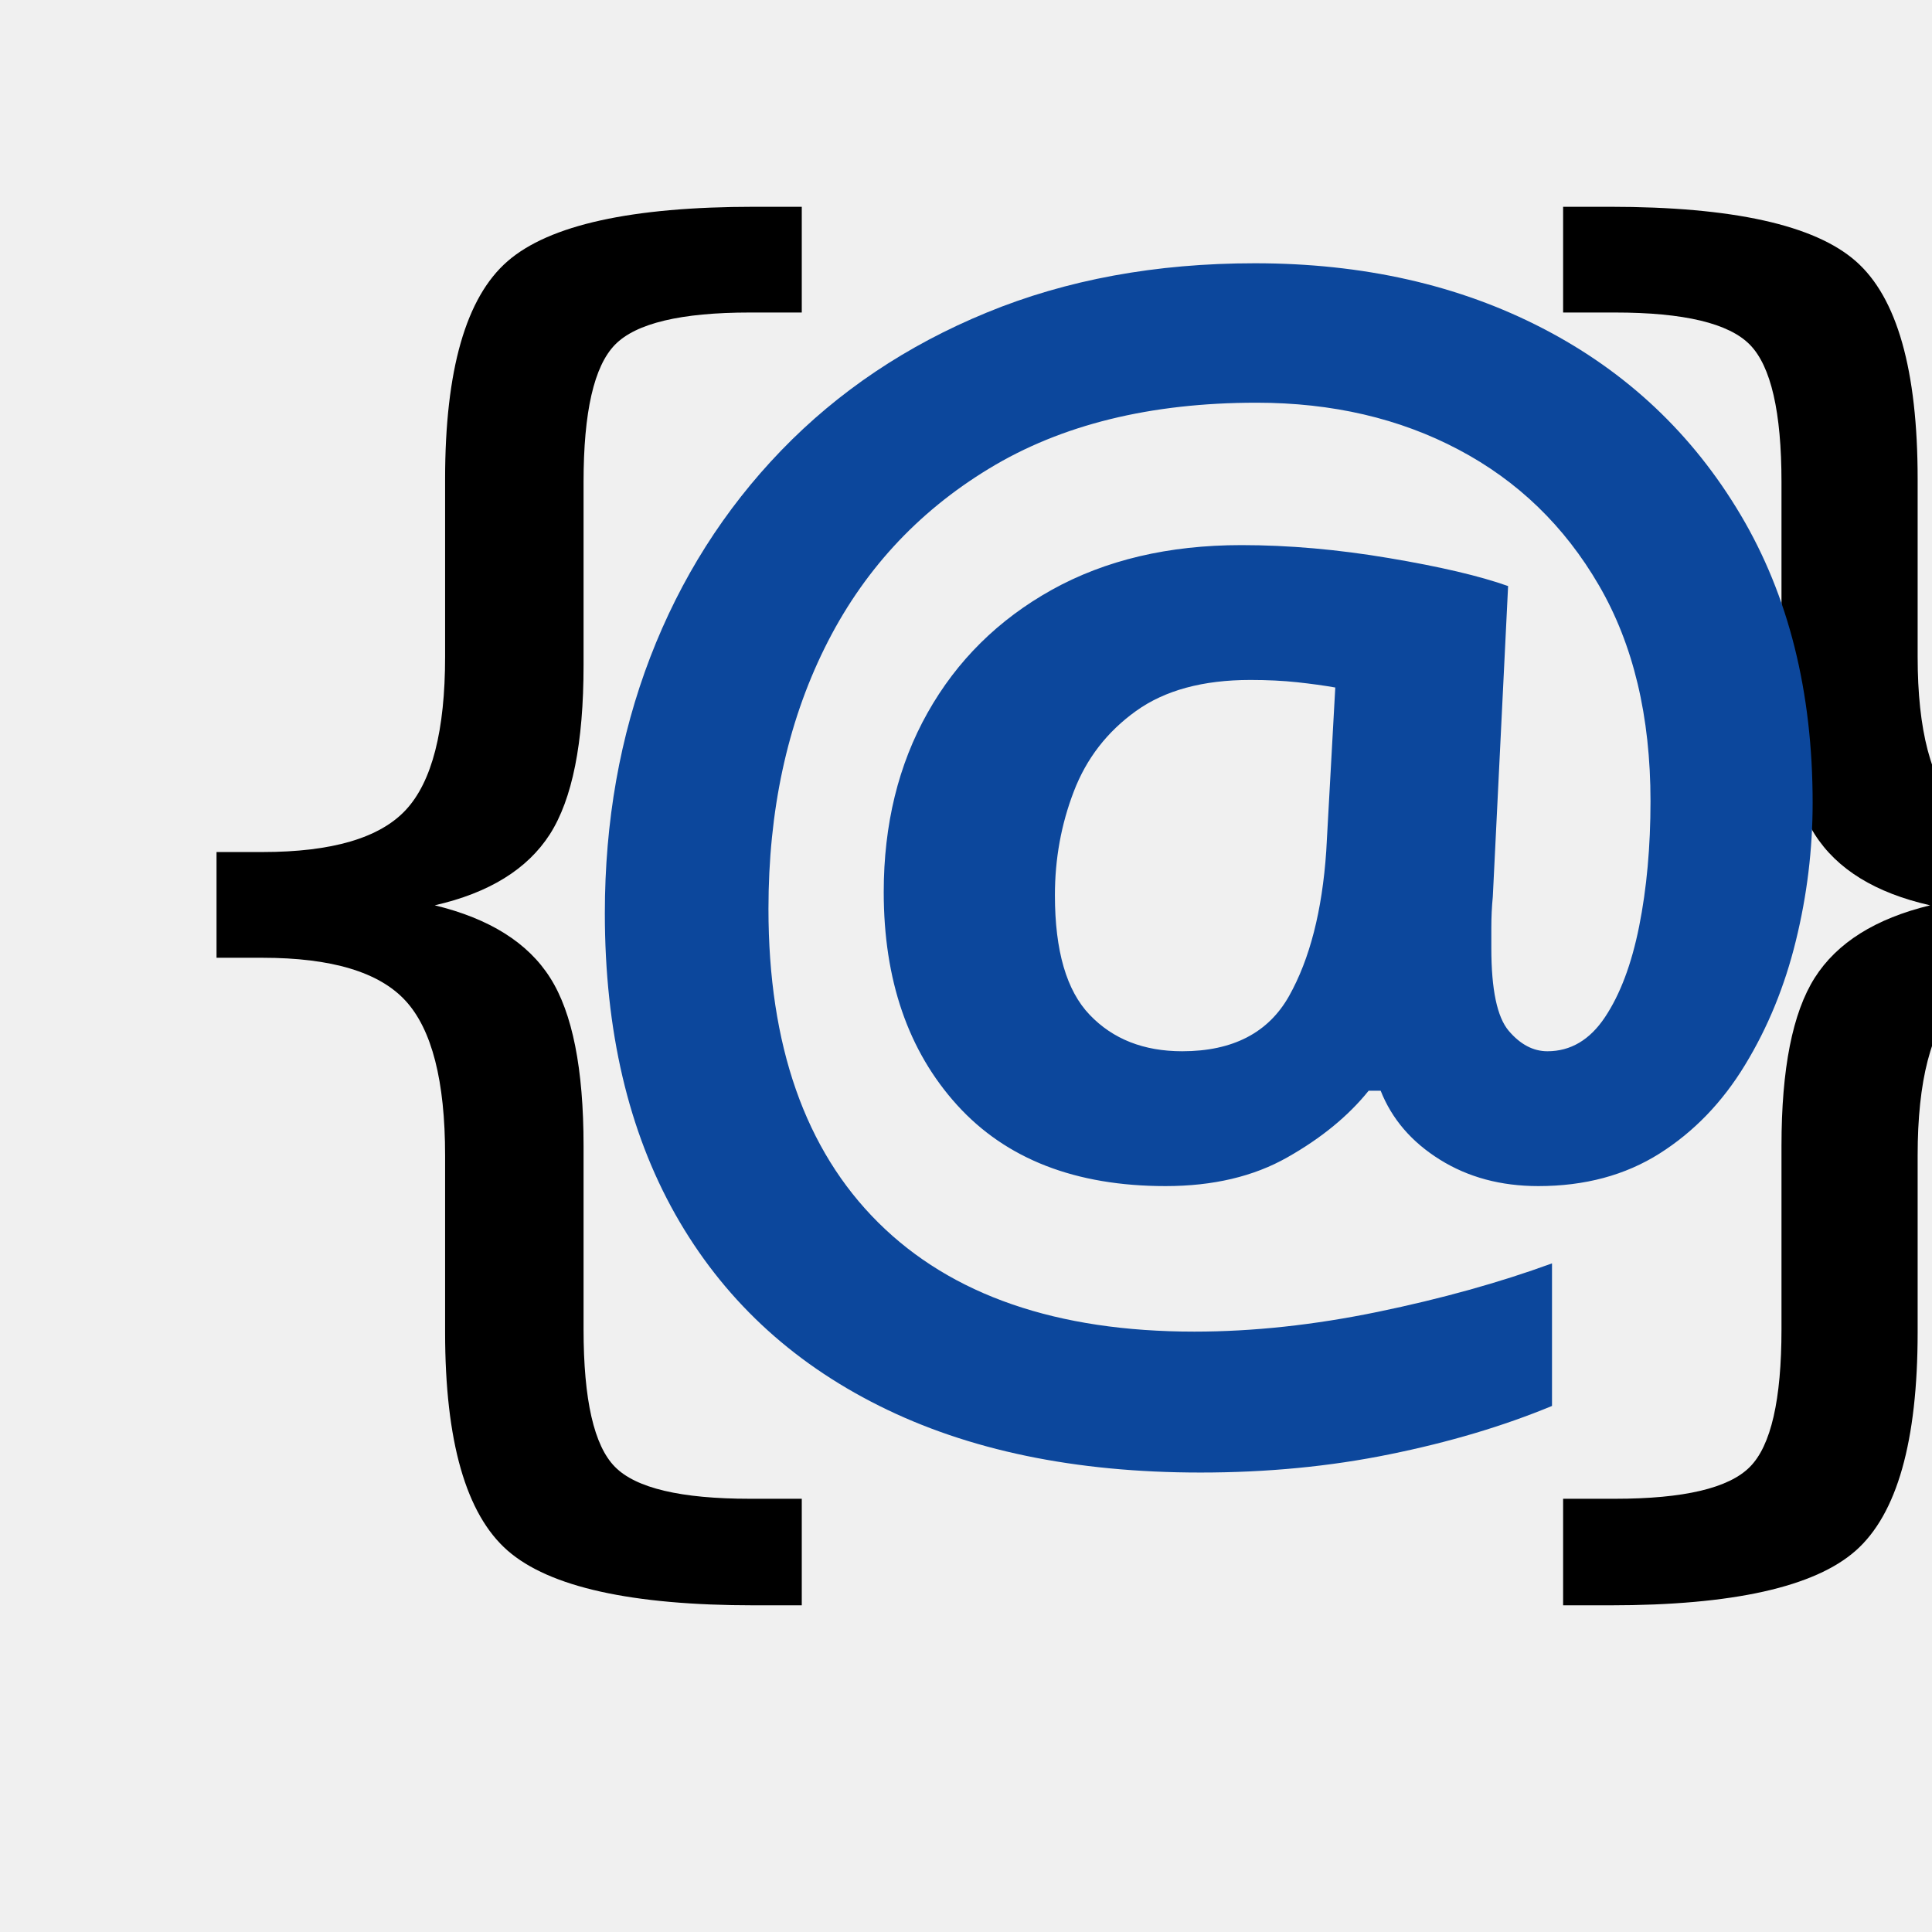
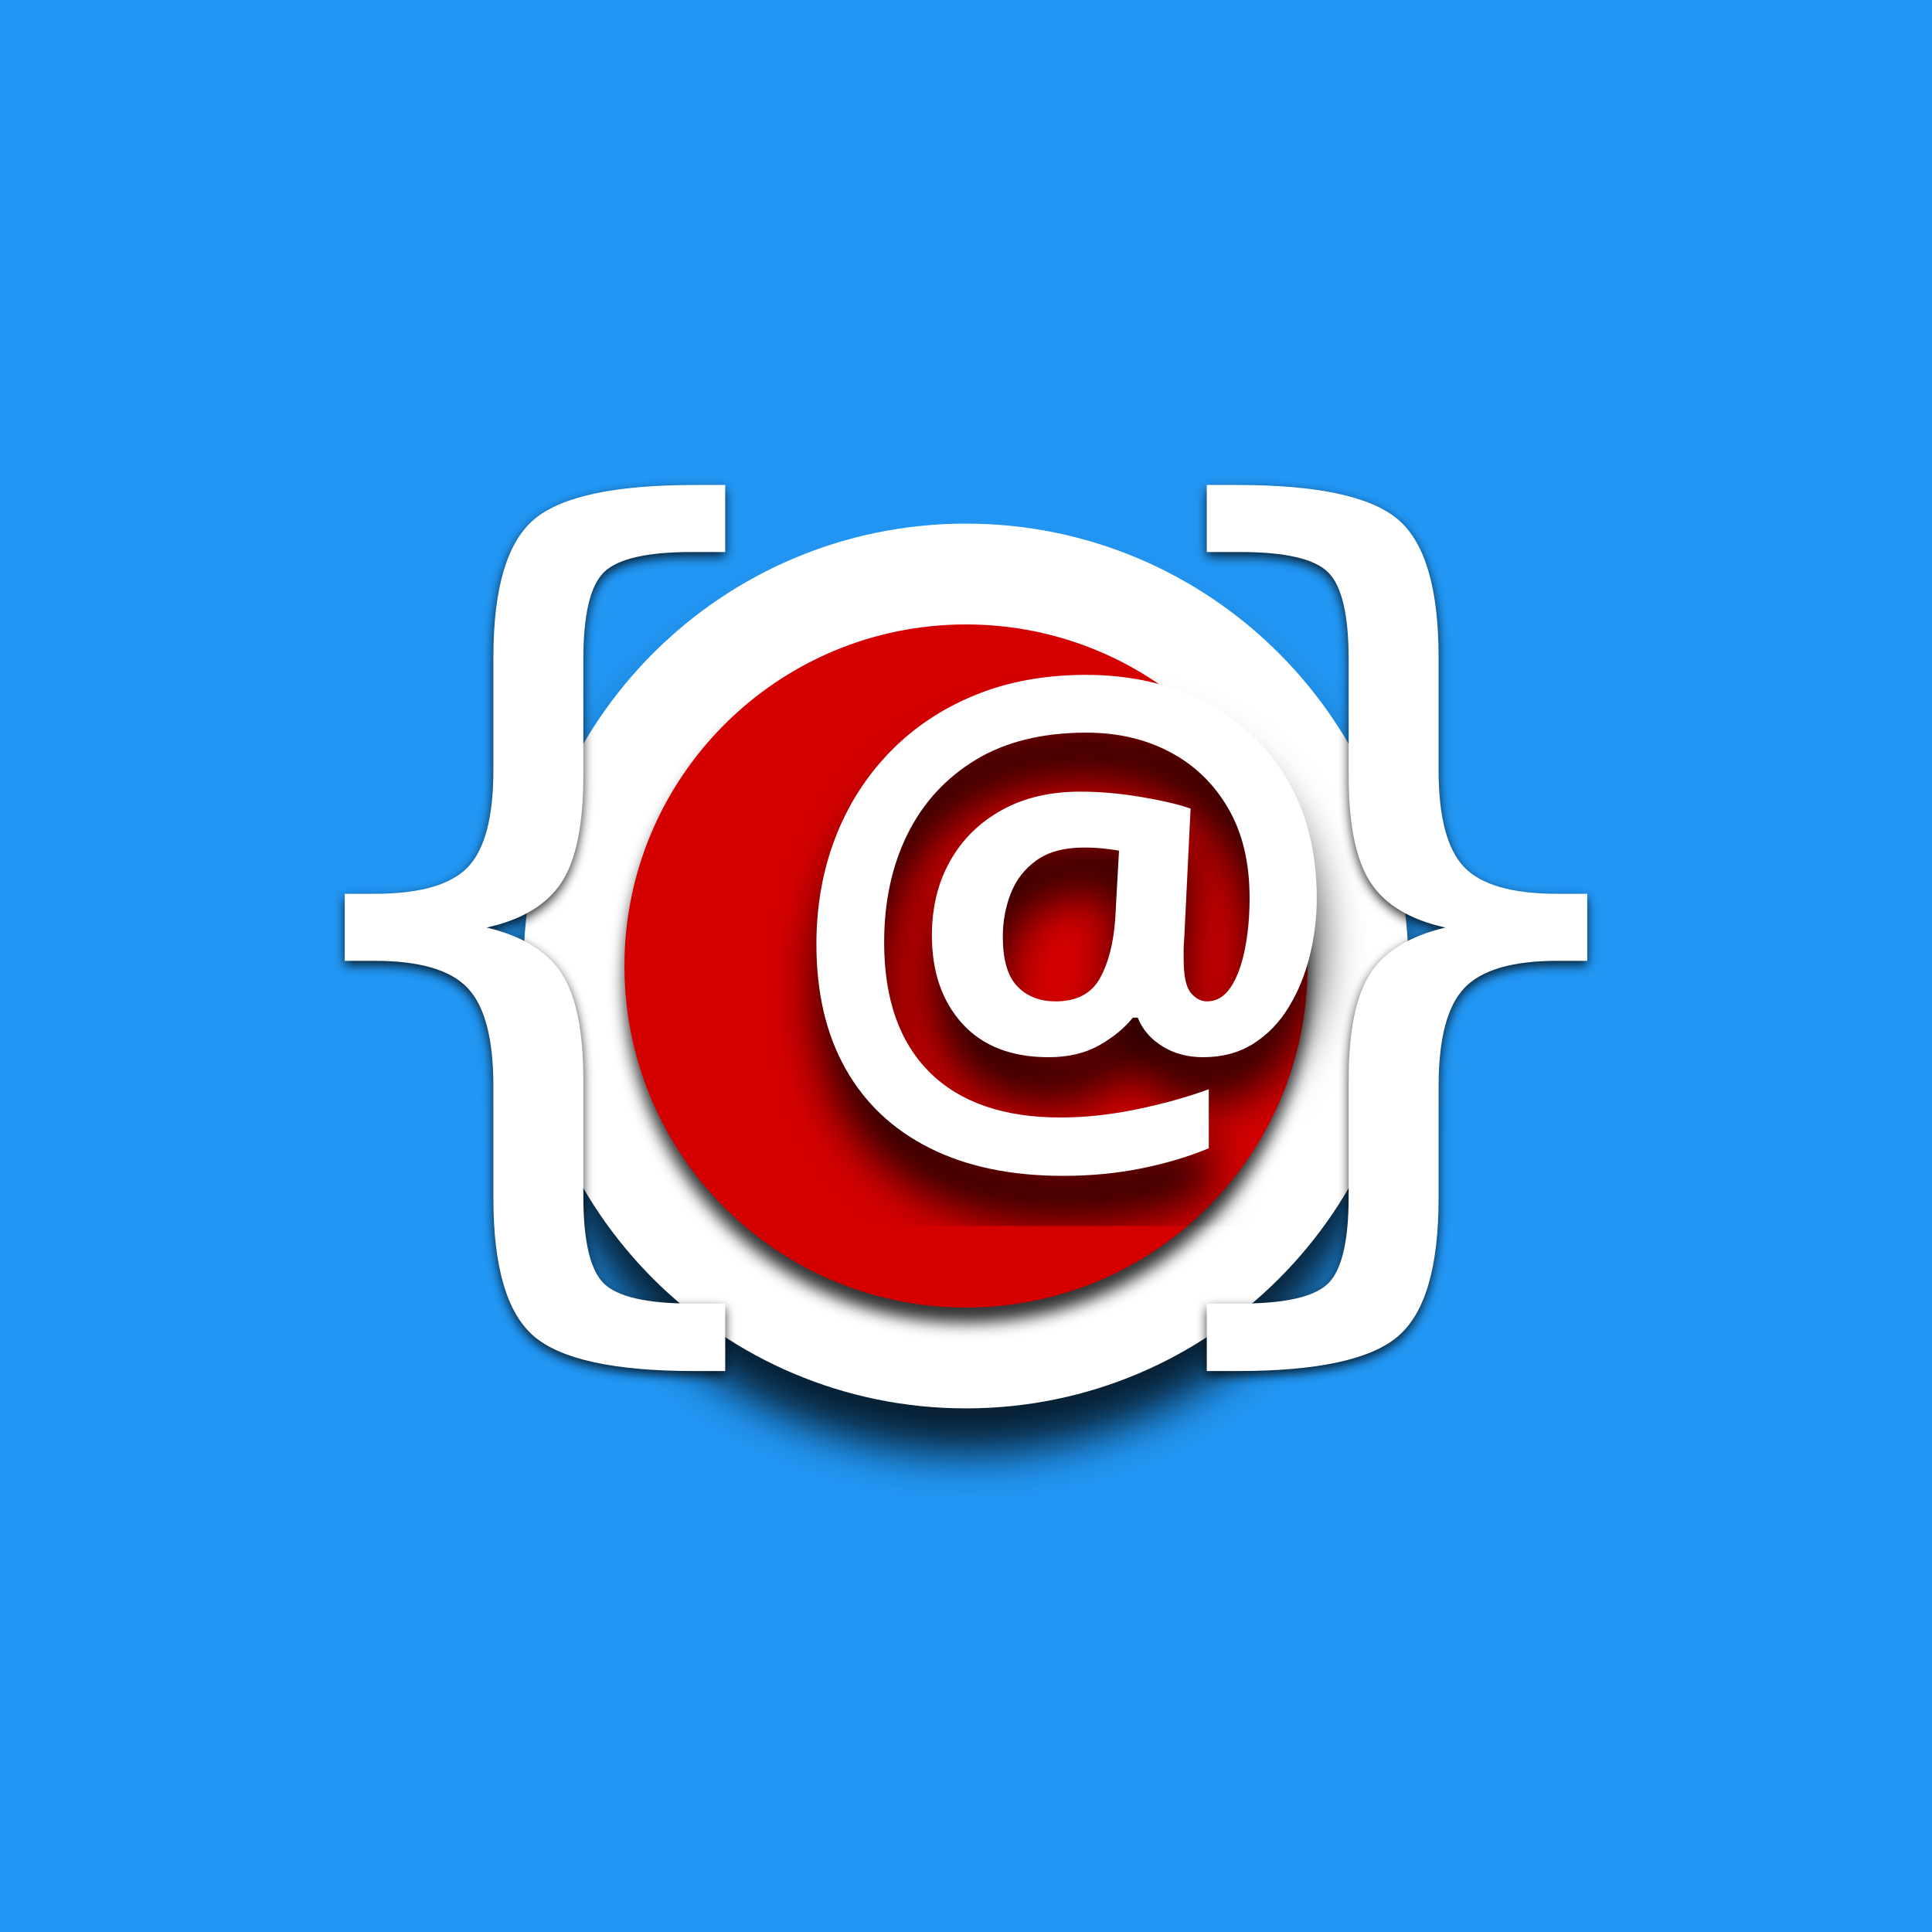
- <svg xmlns="http://www.w3.org/2000/svg" version="1.1" width="100%" height="100%" viewBox="0 0 183.58 183.58" id="svg3051" xml:space="preserve" style="overflow:visible">
-   <defs id="defs3075" />
-   <g id="g3009" transform="translate(20.56734,-5.695307)">
-     <text style="font-size:144px;font-style:normal;font-variant:normal;font-weight:normal;font-stretch:normal;line-height:125%;letter-spacing:0px;word-spacing:0px;fill:#000000;fill-opacity:1;stroke:none;font-family:Bitstream Vera Sans Mono;-inkscape-font-specification:Bitstream Vera Sans Mono" xml:space="preserve" id="obj-start" y="134.751" x="-15.539">
-       <tspan id="tspan3093" y="134.751" x="-15.539">{</tspan>
+ <svg xmlns="http://www.w3.org/2000/svg" version="1.1" width="100%" height="100%" viewBox="0 0 909.937 909.937" id="svg3051" xml:space="preserve" style="overflow:visible">
+   <defs id="defs3075">
+     <filter id="filter3801" color-interpolation-filters="sRGB">
+       <feFlood flood-opacity="0.8" flood-color="rgb(0,0,0)" result="flood" id="feFlood3803" />
+       <feComposite in="flood" in2="SourceGraphic" operator="in" result="composite1" id="feComposite3805" />
+       <feGaussianBlur stdDeviation="5" result="blur" id="feGaussianBlur3807" />
+       <feOffset dx="0" dy="10" result="offset" id="feOffset3809" />
+       <feComposite in="SourceGraphic" in2="offset" operator="over" result="composite2" id="feComposite3811" />
+     </filter>
+     <filter id="filter4041" color-interpolation-filters="sRGB">
+       <feFlood flood-opacity="0.8" flood-color="rgb(0,0,0)" result="flood" id="feFlood4043" />
+       <feComposite in="flood" in2="SourceGraphic" operator="in" result="composite1" id="feComposite4045" />
+       <feGaussianBlur stdDeviation="2.4" result="blur" id="feGaussianBlur4047" />
+       <feOffset dx="0" dy="2" result="offset" id="feOffset4049" />
+       <feComposite in="SourceGraphic" in2="offset" operator="over" result="composite2" id="feComposite4051" />
+     </filter>
+     <filter id="filter4053" color-interpolation-filters="sRGB">
+       <feFlood flood-opacity="0.8" flood-color="rgb(0,0,0)" result="flood" id="feFlood4055" />
+       <feComposite in="flood" in2="SourceGraphic" operator="in" result="composite1" id="feComposite4057" />
+       <feGaussianBlur stdDeviation="2.4" result="blur" id="feGaussianBlur4059" />
+       <feOffset dx="0" dy="2" result="offset" id="feOffset4061" />
+       <feComposite in="SourceGraphic" in2="offset" operator="over" result="composite2" id="feComposite4063" />
+     </filter>
+     <filter id="filter4065" color-interpolation-filters="sRGB">
+       <feFlood flood-opacity="0.8" flood-color="rgb(0,0,0)" result="flood" id="feFlood4067" />
+       <feComposite in="flood" in2="SourceGraphic" operator="in" result="composite1" id="feComposite4069" />
+       <feGaussianBlur stdDeviation="2.4" result="blur" id="feGaussianBlur4071" />
+       <feOffset dx="0" dy="2" result="offset" id="feOffset4073" />
+       <feComposite in="SourceGraphic" in2="offset" operator="over" result="composite2" id="feComposite4075" />
+     </filter>
+     <filter id="filter4053-8" color-interpolation-filters="sRGB">
+       <feFlood flood-opacity="0.8" flood-color="rgb(0,0,0)" result="flood" id="feFlood4055-4" />
+       <feComposite in="flood" in2="SourceGraphic" operator="in" result="composite1" id="feComposite4057-5" />
+       <feGaussianBlur stdDeviation="2.4" result="blur" id="feGaussianBlur4059-7" />
+       <feOffset dx="0" dy="2" result="offset" id="feOffset4061-6" />
+       <feComposite in="SourceGraphic" in2="offset" operator="over" result="composite2" id="feComposite4063-7" />
+     </filter>
+     <filter id="filter4053-1" color-interpolation-filters="sRGB">
+       <feFlood flood-opacity="0.8" flood-color="rgb(0,0,0)" result="flood" id="feFlood4055-7" />
+       <feComposite in="flood" in2="SourceGraphic" operator="in" result="composite1" id="feComposite4057-4" />
+       <feGaussianBlur stdDeviation="2.4" result="blur" id="feGaussianBlur4059-0" />
+       <feOffset dx="0" dy="2" result="offset" id="feOffset4061-9" />
+       <feComposite in="SourceGraphic" in2="offset" operator="over" result="composite2" id="feComposite4063-4" />
+     </filter>
+     <filter id="filter3049" color-interpolation-filters="sRGB">
+       <feFlood flood-opacity="0.8" flood-color="rgb(0,0,0)" result="flood" id="feFlood3051" />
+       <feComposite in="flood" in2="SourceGraphic" operator="in" result="composite1" id="feComposite3053" />
+       <feGaussianBlur stdDeviation="2.4" result="blur" id="feGaussianBlur3055" />
+       <feOffset dx="0" dy="2" result="offset" id="feOffset3057" />
+       <feComposite in="SourceGraphic" in2="offset" operator="over" result="composite2" id="feComposite3059" />
+     </filter>
+     <filter id="filter3801-8" color-interpolation-filters="sRGB">
+       <feFlood flood-opacity="0.8" flood-color="rgb(0,0,0)" result="flood" id="feFlood3803-8" />
+       <feComposite in="flood" in2="SourceGraphic" operator="in" result="composite1" id="feComposite3805-2" />
+       <feGaussianBlur stdDeviation="5" result="blur" id="feGaussianBlur3807-4" />
+       <feOffset dx="0" dy="10" result="offset" id="feOffset3809-5" />
+       <feComposite in="SourceGraphic" in2="offset" operator="over" result="composite2" id="feComposite3811-5" />
+     </filter>
+     <filter id="filter3067" color-interpolation-filters="sRGB">
+       <feFlood flood-opacity="0.8" flood-color="rgb(0,0,0)" result="flood" id="feFlood3069" />
+       <feComposite in="flood" in2="SourceGraphic" operator="in" result="composite1" id="feComposite3071" />
+       <feGaussianBlur stdDeviation="5" result="blur" id="feGaussianBlur3073" />
+       <feOffset dx="0" dy="10" result="offset" id="feOffset3075" />
+       <feComposite in="SourceGraphic" in2="offset" operator="over" result="composite2" id="feComposite3077" />
+     </filter>
+     <filter id="filter4053-1-1" color-interpolation-filters="sRGB">
+       <feFlood flood-opacity="0.8" flood-color="rgb(0,0,0)" result="flood" id="feFlood4055-7-4" />
+       <feComposite in="flood" in2="SourceGraphic" operator="in" result="composite1" id="feComposite4057-4-2" />
+       <feGaussianBlur stdDeviation="2.4" result="blur" id="feGaussianBlur4059-0-3" />
+       <feOffset dx="0" dy="2" result="offset" id="feOffset4061-9-2" />
+       <feComposite in="SourceGraphic" in2="offset" operator="over" result="composite2" id="feComposite4063-4-2" />
+     </filter>
+     <filter id="filter3207" color-interpolation-filters="sRGB">
+       <feFlood flood-opacity="0.8" flood-color="rgb(0,0,0)" result="flood" id="feFlood3209" />
+       <feComposite in="flood" in2="SourceGraphic" operator="in" result="composite1" id="feComposite3211" />
+       <feGaussianBlur stdDeviation="2.4" result="blur" id="feGaussianBlur3213" />
+       <feOffset dx="0" dy="2" result="offset" id="feOffset3215" />
+       <feComposite in="SourceGraphic" in2="offset" operator="over" result="composite2" id="feComposite3217" />
+     </filter>
+     <filter id="filter3801-8-1" color-interpolation-filters="sRGB">
+       <feFlood flood-opacity="0.8" flood-color="rgb(0,0,0)" result="flood" id="feFlood3803-8-6" />
+       <feComposite in="flood" in2="SourceGraphic" operator="in" result="composite1" id="feComposite3805-2-8" />
+       <feGaussianBlur stdDeviation="5" result="blur" id="feGaussianBlur3807-4-5" />
+       <feOffset dx="0" dy="10" result="offset" id="feOffset3809-5-7" />
+       <feComposite in="SourceGraphic" in2="offset" operator="over" result="composite2" id="feComposite3811-5-6" />
+     </filter>
+     <filter id="filter3225" color-interpolation-filters="sRGB">
+       <feFlood flood-opacity="0.8" flood-color="rgb(0,0,0)" result="flood" id="feFlood3227" />
+       <feComposite in="flood" in2="SourceGraphic" operator="in" result="composite1" id="feComposite3229" />
+       <feGaussianBlur stdDeviation="5" result="blur" id="feGaussianBlur3231" />
+       <feOffset dx="0" dy="10" result="offset" id="feOffset3233" />
+       <feComposite in="SourceGraphic" in2="offset" operator="over" result="composite2" id="feComposite3235" />
+     </filter>
+   </defs>
+   <rect style="fill:#2196f3;fill-opacity:1;fill-rule:nonzero;stroke:none" id="rect3021" width="909.937" height="909.937" x="-1.6542968e-005" y="-1.6542968e-005" />
+   <image />
+   <path style="fill:#ffffff;fill-opacity:1;fill-rule:nonzero;stroke:none;filter:url(#filter3801)" id="path3783" d="m 347.629,23.948 a 99.008,99.008 0 1 1 -198.016,0 99.008,99.008 0 1 1 198.016,0 z" transform="matrix(2.104429,0,0,2.104429,-68.23579,404.5709)" />
+   <path style="fill:#d40000;fill-opacity:1;fill-rule:nonzero;stroke:none;filter:url(#filter3801)" id="path3779" d="m -73.121,262.075 a 220.918,220.918 0 1 1 -441.837,0 220.918,220.918 0 1 1 441.837,0 z" transform="matrix(0.7281885,0,0,0.7281885,669.0843,264.1285)" />
+   <text xml:space="preserve" style="font-size:135.827px;font-style:normal;font-variant:normal;font-weight:900;font-stretch:normal;text-align:start;line-height:125%;letter-spacing:0px;word-spacing:0px;writing-mode:lr-tb;text-anchor:start;fill:#ffffff;fill-opacity:1;stroke:none;filter:url(#filter3801);font-family:Source Code Pro Black;-inkscape-font-specification:'Source Code Pro Black, Heavy'" x="128.514" y="205.484" id="text2997" transform="matrix(2.176901,0,0,2.176901,89.95345,81.65765)">
+     <tspan x="128.514" y="205.484" id="tspan3001">@</tspan>
+   </text>
+   <g id="g3053" transform="translate(-8.658773,-138.8025)">
+     <text transform="matrix(1.059653,0,0,1.032776,235.2462,392.3776)" style="font-size:437.853px;font-style:normal;font-variant:normal;font-weight:normal;font-stretch:normal;line-height:125%;letter-spacing:0px;word-spacing:0px;fill:#ffffff;fill-opacity:1;stroke:none;filter:url(#filter4053);font-family:Bitstream Vera Sans Mono;-inkscape-font-specification:Bitstream Vera Sans Mono" xml:space="preserve" id="obj-start" y="308.313" x="-107.853">
+       <tspan id="tspan3093" y="308.313" x="-107.853" style="fill:#ffffff">{</tspan>
    </text>
-     <text style="font-size:144px;font-style:normal;font-weight:normal;line-height:125%;letter-spacing:0px;word-spacing:0px;fill:#000000;fill-opacity:1;stroke:none;font-family:Bitstream Vera Sans" xml:space="preserve" id="obj-end" y="134.751" x="109.961">
-       <tspan id="tspan3097" y="134.751" x="109.961">}</tspan>
+     <text x="-107.853" y="308.313" id="text3038" xml:space="preserve" style="font-size:437.853px;font-style:normal;font-variant:normal;font-weight:normal;font-stretch:normal;line-height:125%;letter-spacing:0px;word-spacing:0px;fill:#ffffff;fill-opacity:1;stroke:none;filter:url(#filter4053);font-family:Bitstream Vera Sans Mono;-inkscape-font-specification:Bitstream Vera Sans Mono" transform="matrix(-1.059653,0,0,1.032776,692.0081,392.3776)">
+       <tspan style="fill:#ffffff" x="-107.853" y="308.313" id="tspan3040">{</tspan>
    </text>
  </g>
-   <image />
-   <text xml:space="preserve" style="font-size:144px;font-style:normal;font-variant:normal;font-weight:900;font-stretch:normal;text-align:start;line-height:125%;letter-spacing:0px;word-spacing:0px;writing-mode:lr-tb;text-anchor:start;fill:#0c479c;fill-opacity:1;stroke:none;font-family:Source Code Pro Black;-inkscape-font-specification:'Source Code Pro Black, Heavy'" x="50.271" y="127.832" id="text2997">
-     <tspan x="50.271" y="127.832" id="tspan3001">@</tspan>
+   <path style="fill:#2196f3;fill-opacity:1;fill-rule:nonzero;stroke:none;overflow:visible" id="path3031" d="m 741.461,513.904 a 536.844,536.844 0 1 1 -1073.688,0 536.844,536.844 0 1 1 1073.688,0 z" transform="matrix(0.8954918,0,0,0.8954918,1376.1,1383.349)" />
+   <path style="fill:#d40000;fill-opacity:1;fill-rule:nonzero;stroke:none;overflow:visible;filter:url(#filter3801-8)" id="path3779-1" d="m -73.121,262.075 a 220.918,220.918 0 1 1 -441.837,0 220.918,220.918 0 1 1 441.837,0 z" transform="matrix(0.7281885,0,0,0.7281885,1767.479,1645.475)" />
+   <text xml:space="preserve" style="font-size:135.827px;font-style:normal;font-variant:normal;font-weight:900;font-stretch:normal;text-align:start;line-height:125%;letter-spacing:0px;word-spacing:0px;writing-mode:lr-tb;text-anchor:start;fill:#ffffff;fill-opacity:1;stroke:none;overflow:visible;filter:url(#filter3801-8);font-family:Source Code Pro Black;-inkscape-font-specification:'Source Code Pro Black, Heavy'" x="128.514" y="205.484" id="text2997-7" transform="matrix(2.176901,0,0,2.176901,1188.348,1463.004)">
+     <tspan x="128.514" y="205.484" id="tspan3001-1">@</tspan>
  </text>
+   <g style="overflow:visible" id="g3025" transform="translate(1093.727,1381.346)">
+     <text transform="matrix(1.059653,0,0,1.032776,276.3718,253.5751)" style="font-size:437.853px;font-style:normal;font-variant:normal;font-weight:normal;font-stretch:normal;line-height:125%;letter-spacing:0px;word-spacing:0px;fill:#ffffff;fill-opacity:1;stroke:none;filter:url(#filter4053-1);font-family:Bitstream Vera Sans Mono;-inkscape-font-specification:Bitstream Vera Sans Mono" xml:space="preserve" id="obj-start-1" y="308.313" x="-107.853">
+       <tspan id="tspan3093-5" y="308.313" x="-107.853" style="fill:#ffffff">{</tspan>
+     </text>
+     <text x="-107.853" y="308.313" id="text3038-2" xml:space="preserve" style="font-size:437.853px;font-style:normal;font-variant:normal;font-weight:normal;font-stretch:normal;line-height:125%;letter-spacing:0px;word-spacing:0px;fill:#ffffff;fill-opacity:1;stroke:none;filter:url(#filter4053-1);font-family:Bitstream Vera Sans Mono;-inkscape-font-specification:Bitstream Vera Sans Mono" transform="matrix(-1.059653,0,0,1.032776,642.8995,253.5751)">
+       <tspan style="fill:#ffffff" x="-107.853" y="308.313" id="tspan3040-7">{</tspan>
+     </text>
+   </g>
+   <rect style="fill:#2196f3;fill-opacity:1;fill-rule:nonzero;stroke:none;overflow:visible" id="rect3021-6" width="909.937" height="909.937" x="-921.697" y="1351.088" />
+   <path style="fill:#d40000;fill-opacity:1;fill-rule:nonzero;stroke:none;overflow:visible;filter:url(#filter3801-8-1)" id="path3779-1-1" d="m -73.121,262.075 a 220.918,220.918 0 1 1 -441.837,0 220.918,220.918 0 1 1 441.837,0 z" transform="matrix(0.7281885,0,0,0.7281885,-258.8359,1633.885)" />
+   <text xml:space="preserve" style="font-size:135.827px;font-style:normal;font-variant:normal;font-weight:900;font-stretch:normal;text-align:start;line-height:125%;letter-spacing:0px;word-spacing:0px;writing-mode:lr-tb;text-anchor:start;fill:#ffffff;fill-opacity:1;stroke:none;overflow:visible;filter:url(#filter3801-8-1);font-family:Source Code Pro Black;-inkscape-font-specification:'Source Code Pro Black, Heavy'" x="128.514" y="205.484" id="text2997-7-8" transform="matrix(2.176901,0,0,2.176901,-837.9667,1451.414)">
+     <tspan x="128.514" y="205.484" id="tspan3001-1-9">@</tspan>
+   </text>
+   <g style="overflow:visible" id="g3025-2" transform="translate(-932.5875,1369.757)">
+     <text transform="matrix(1.059653,0,0,1.032776,276.3718,253.5751)" style="font-size:437.853px;font-style:normal;font-variant:normal;font-weight:normal;font-stretch:normal;line-height:125%;letter-spacing:0px;word-spacing:0px;fill:#ffffff;fill-opacity:1;stroke:none;filter:url(#filter4053-1-1);font-family:Bitstream Vera Sans Mono;-inkscape-font-specification:Bitstream Vera Sans Mono" xml:space="preserve" id="obj-start-1-7" y="308.313" x="-107.853">
+       <tspan id="tspan3093-5-9" y="308.313" x="-107.853" style="fill:#ffffff">{</tspan>
+     </text>
+     <text x="-107.853" y="308.313" id="text3038-2-5" xml:space="preserve" style="font-size:437.853px;font-style:normal;font-variant:normal;font-weight:normal;font-stretch:normal;line-height:125%;letter-spacing:0px;word-spacing:0px;fill:#ffffff;fill-opacity:1;stroke:none;filter:url(#filter4053-1-1);font-family:Bitstream Vera Sans Mono;-inkscape-font-specification:Bitstream Vera Sans Mono" transform="matrix(-1.059653,0,0,1.032776,642.8995,253.5751)">
+       <tspan style="fill:#ffffff" x="-107.853" y="308.313" id="tspan3040-7-4">{</tspan>
+     </text>
+   </g>
</svg>
